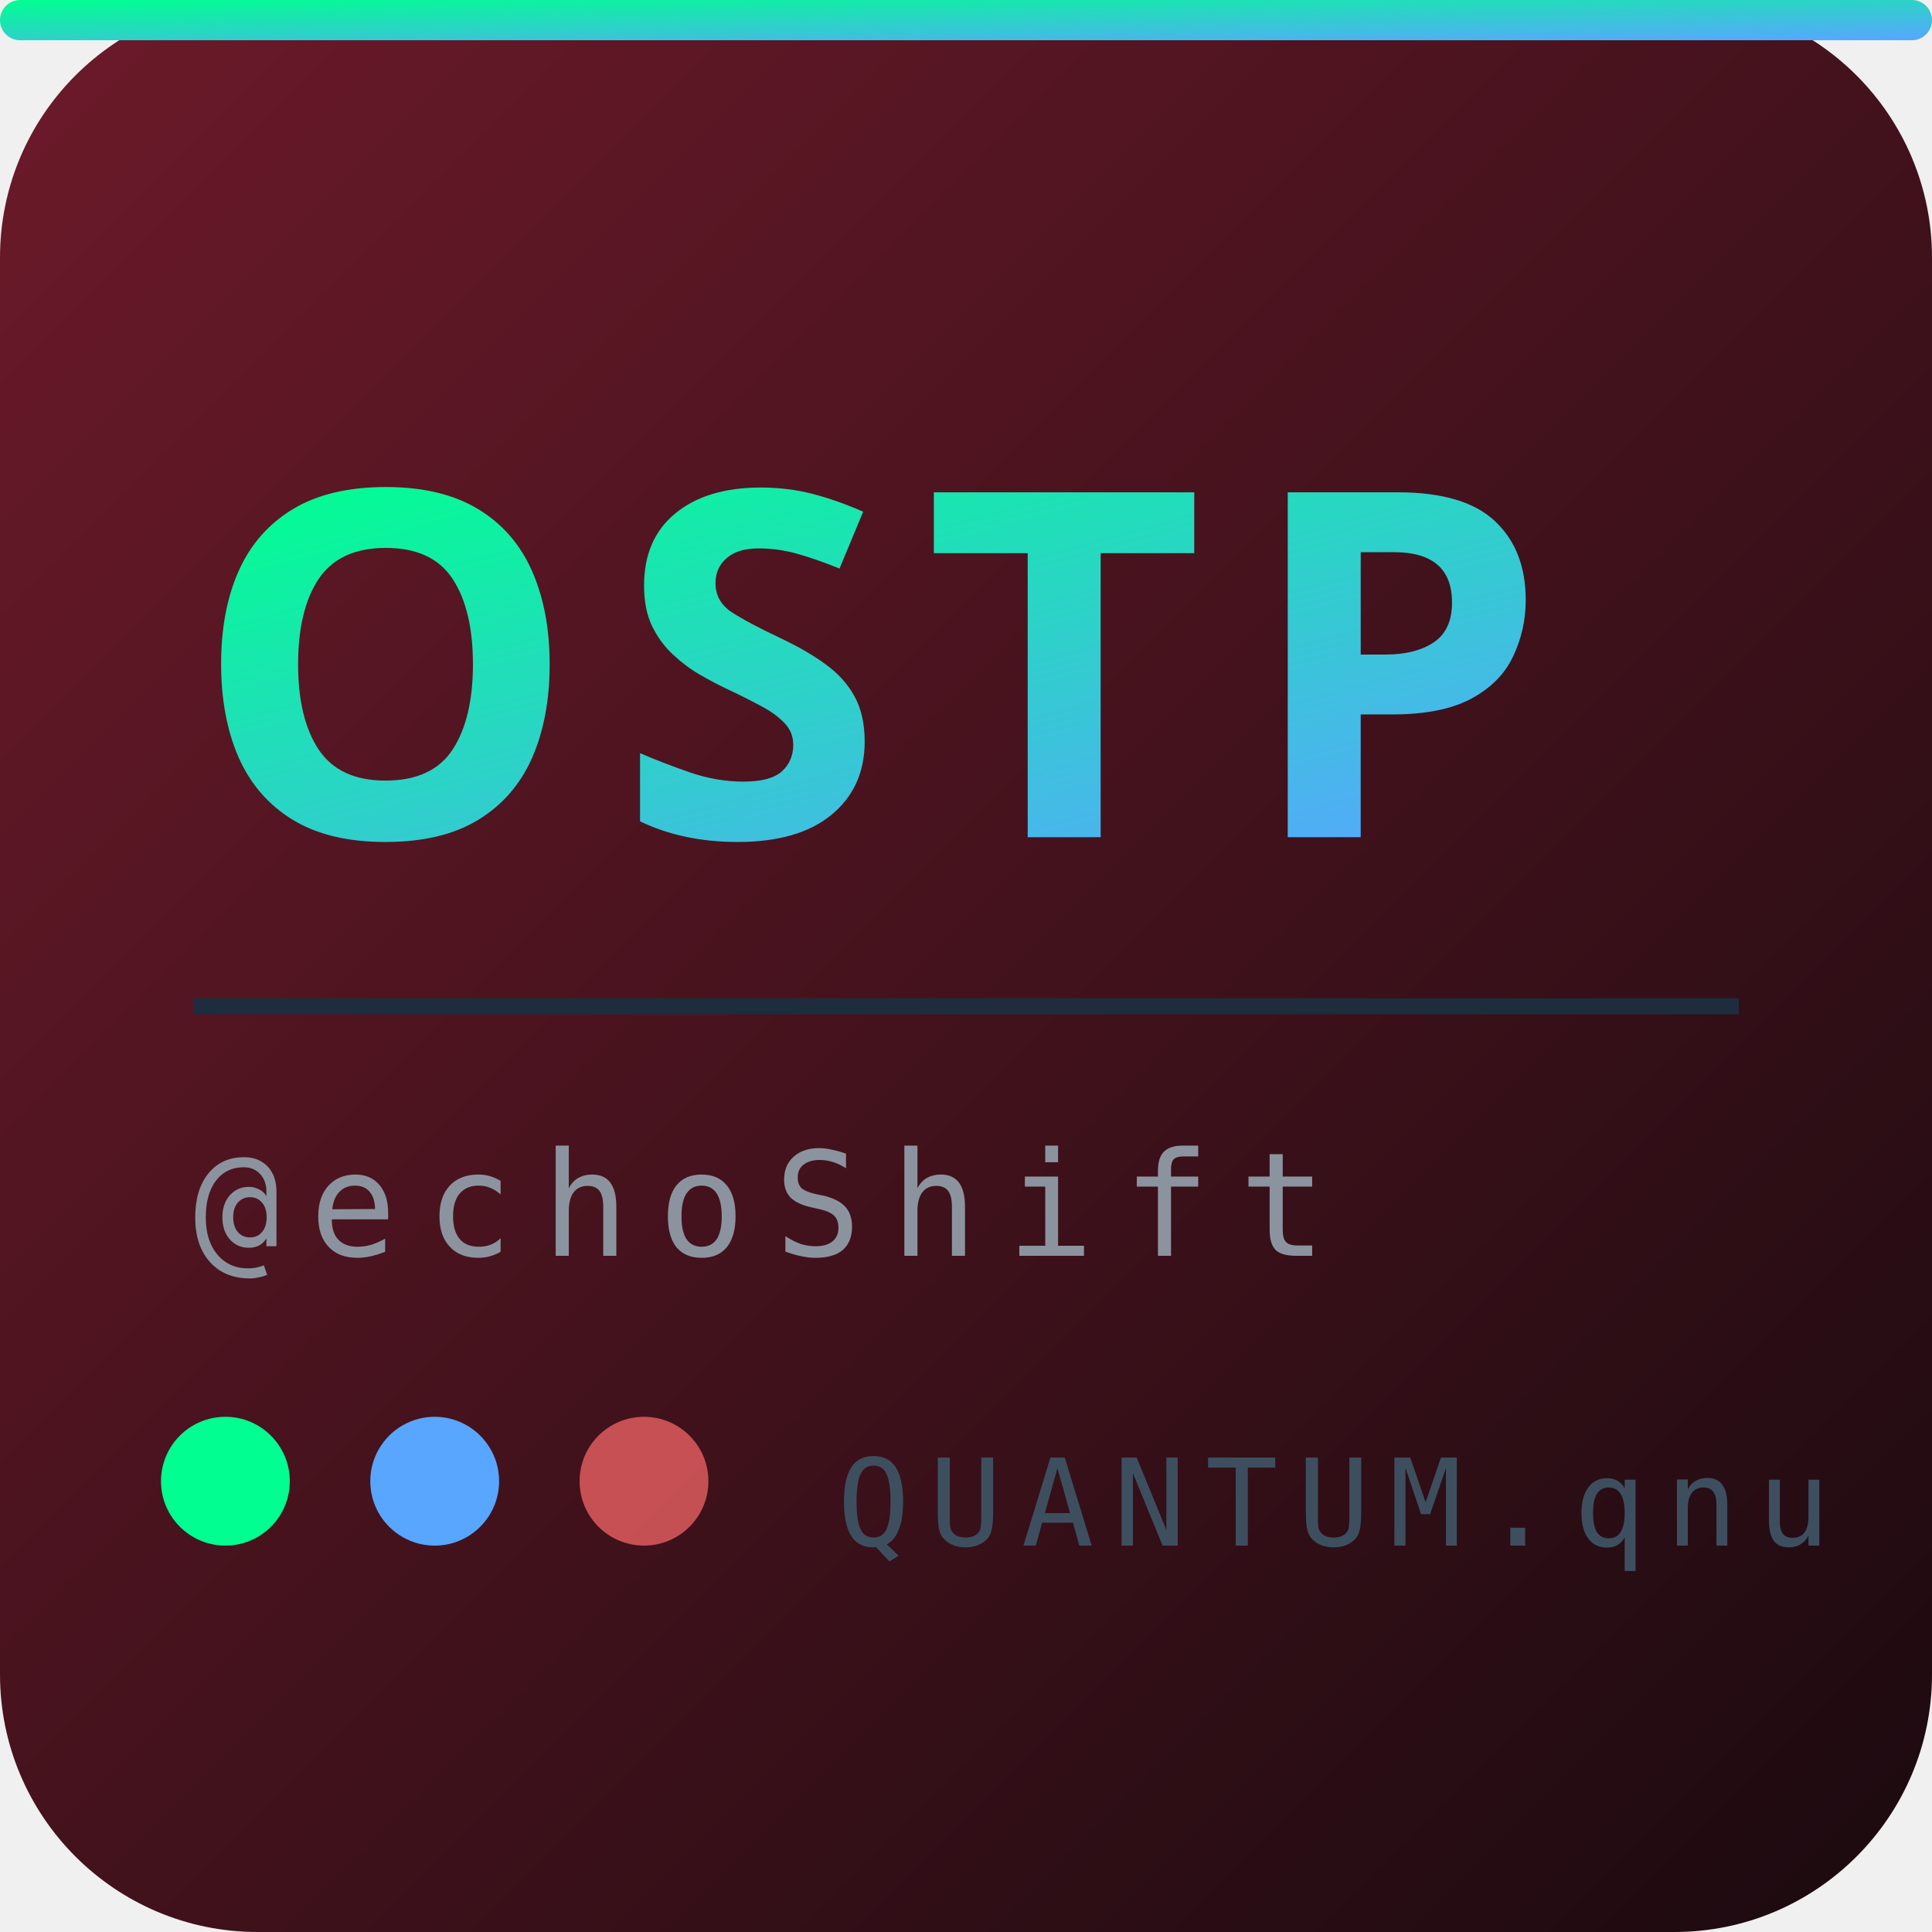
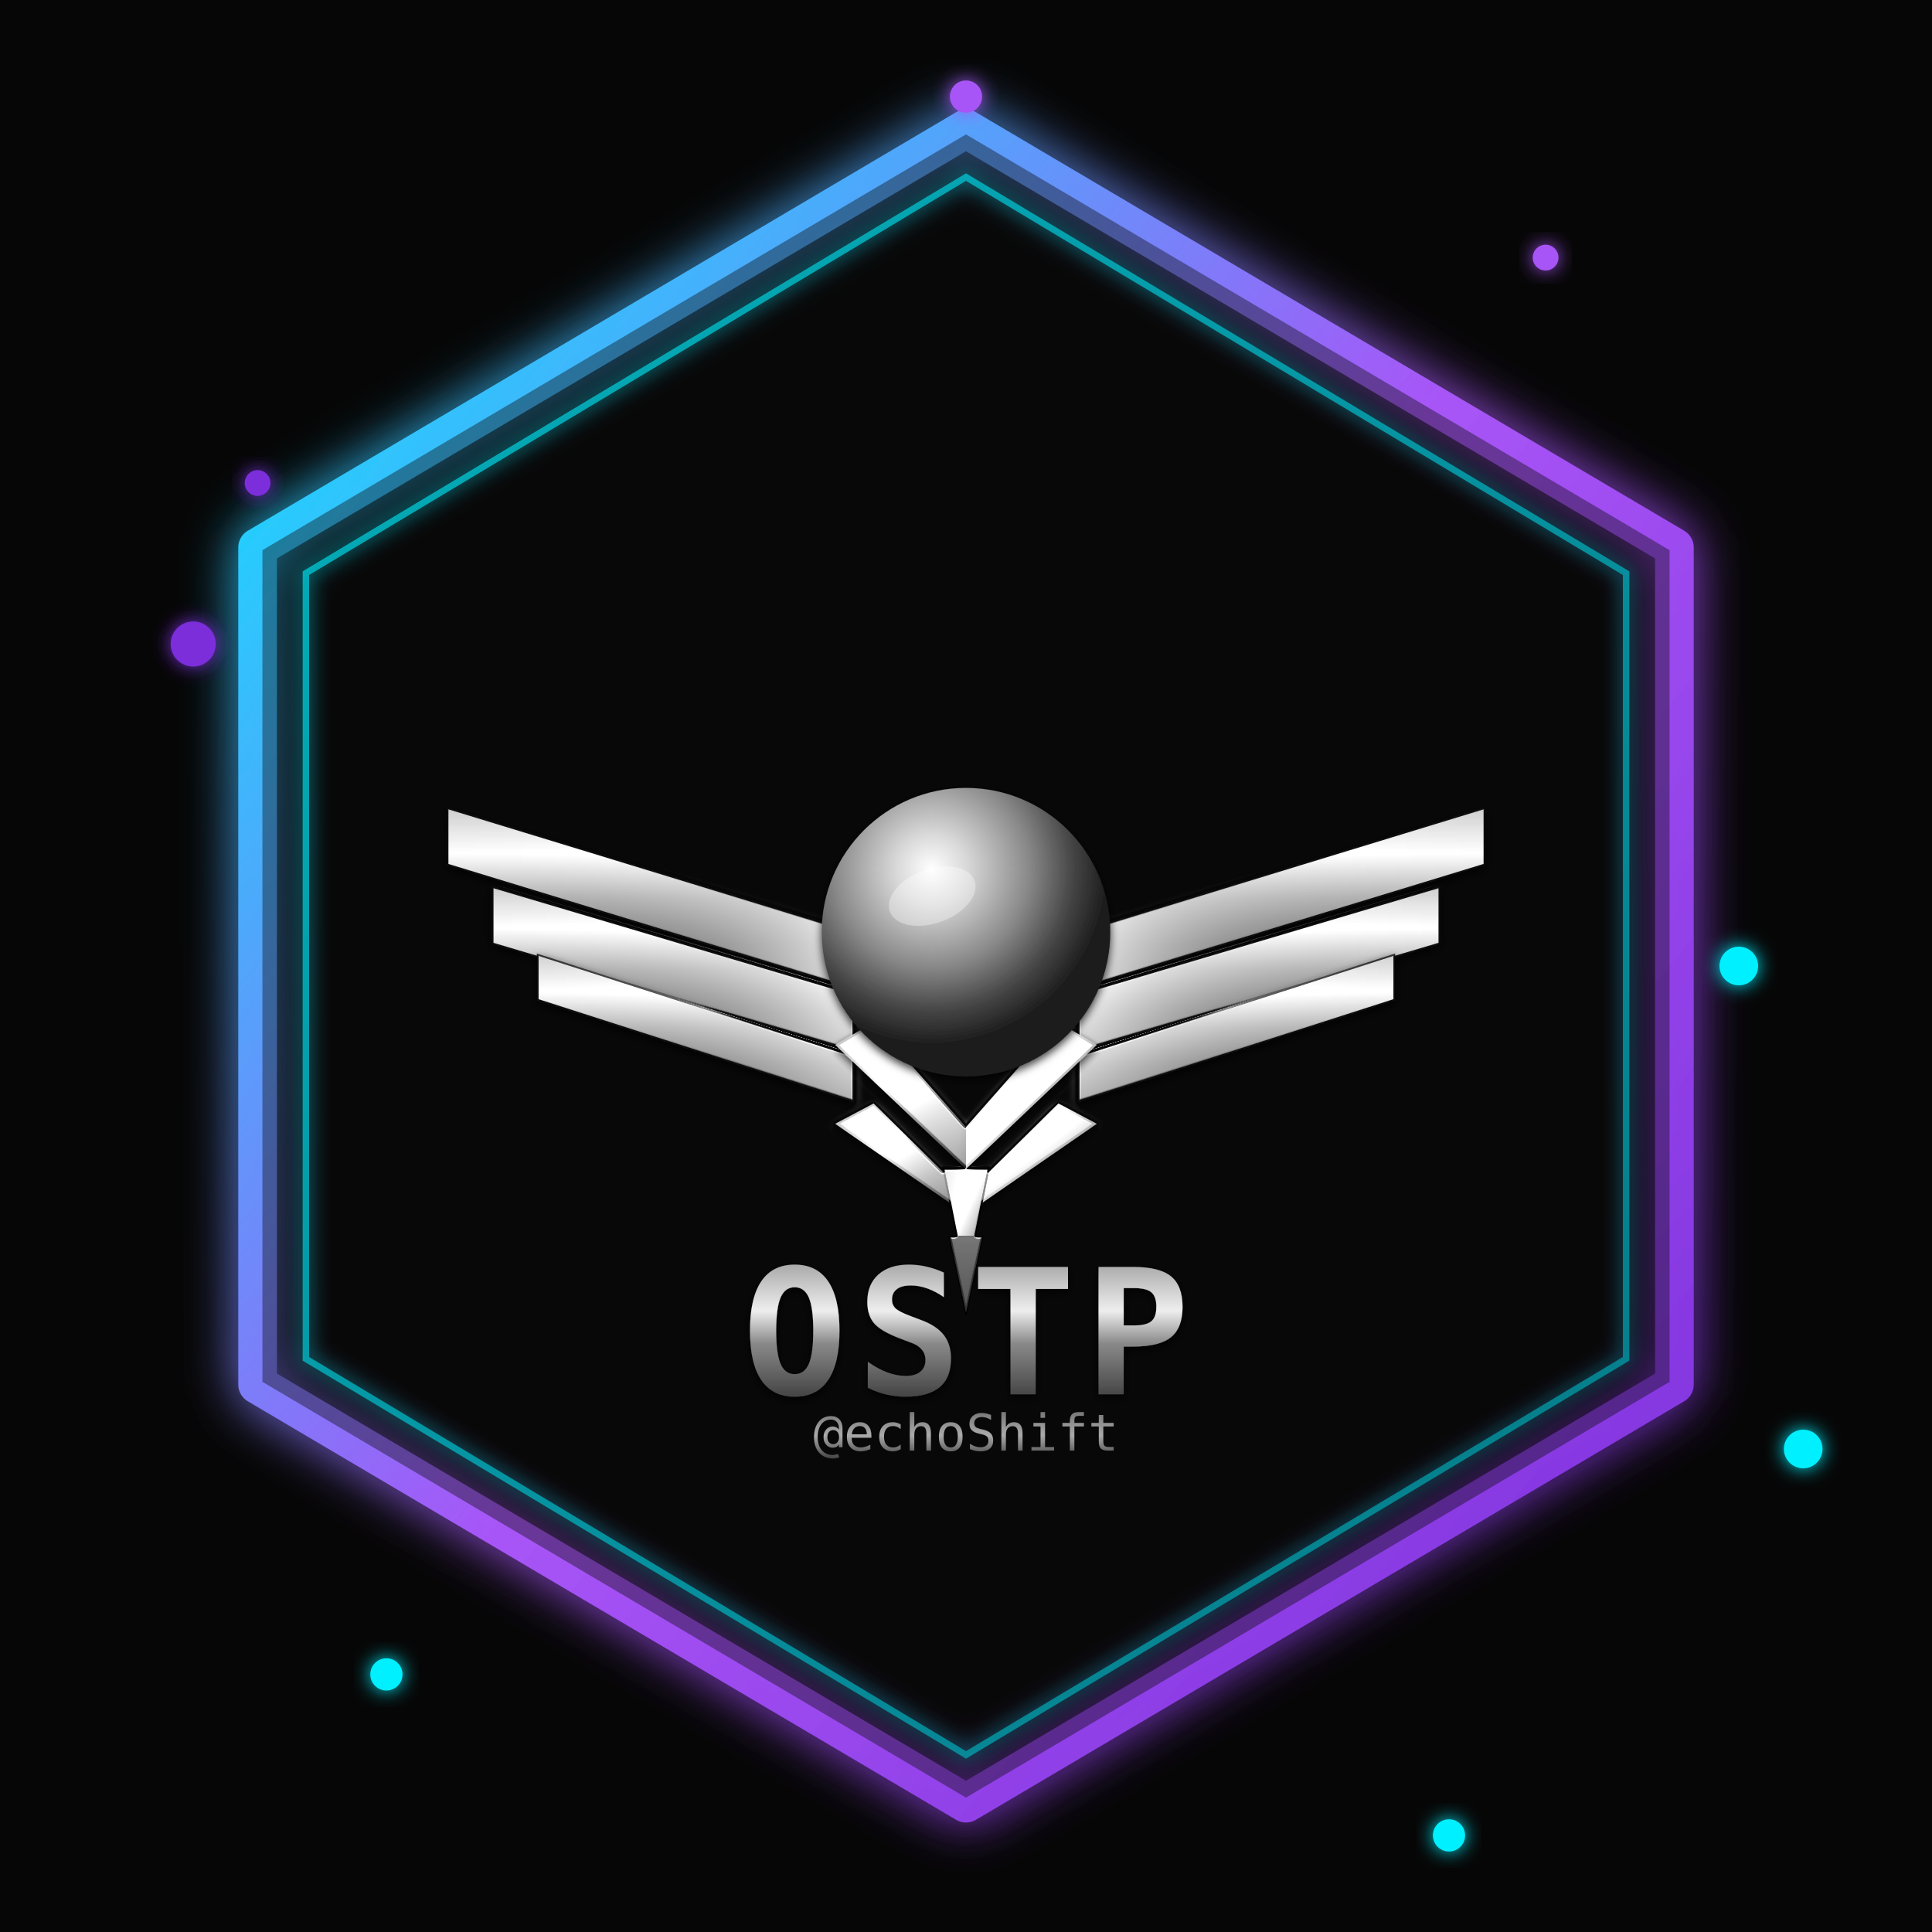
- <svg xmlns="http://www.w3.org/2000/svg" viewBox="0 0 120 120" width="120" height="120">
+ <svg xmlns="http://www.w3.org/2000/svg" viewBox="0 0 600 600" width="600" height="600">
  <defs>
-     <linearGradient id="g1" x1="0%" y1="0%" x2="100%" y2="100%">
-       <stop offset="0%" stop-color="#00ff90" />
-       <stop offset="100%" stop-color="#58a6ff" />
-     </linearGradient>
-     <linearGradient id="g2" x1="0%" y1="0%" x2="100%" y2="100%">
-       <stop offset="0%" stop-color="#6D1A2A" />
-       <stop offset="100%" stop-color="#1a0a0f" />
-     </linearGradient>
+     <linearGradient id="gCyan" x1="0%" y1="0%" x2="100%" y2="100%">
+       <stop offset="0%" stop-color="#00f0ff" />
+       <stop offset="100%" stop-color="#00a8b3" />
+     </linearGradient>
+     <linearGradient id="gPurple" x1="0%" y1="0%" x2="100%" y2="100%">
+       <stop offset="0%" stop-color="#7b2eda" />
+       <stop offset="100%" stop-color="#4a1285" />
+     </linearGradient>
+     <linearGradient id="gMain" x1="0%" y1="0%" x2="100%" y2="100%">
+       <stop offset="0%" stop-color="#00f0ff" />
+       <stop offset="50%" stop-color="#a855f7" />
+       <stop offset="100%" stop-color="#7b2eda" />
+     </linearGradient>
+     <filter id="glow" x="-50%" y="-50%" width="200%" height="200%">
+       <feGaussianBlur stdDeviation="3" result="coloredBlur" />
+       <feMerge>
+         <feMergeNode in="coloredBlur" />
+         <feMergeNode in="SourceGraphic" />
+       </feMerge>
+     </filter>
+     <filter id="glowStrong" x="-50%" y="-50%" width="200%" height="200%">
+       <feGaussianBlur stdDeviation="6" result="coloredBlur" />
+       <feMerge>
+         <feMergeNode in="coloredBlur" />
+         <feMergeNode in="SourceGraphic" />
+       </feMerge>
+     </filter>
+     <filter id="dynamic_metal" x="-50%" y="-50%" width="200%" height="200%">
+       <feGaussianBlur stdDeviation="1" result="blur" />
+       <feSpecularLighting surfaceScale="6" specularConstant="1.2" specularExponent="35" lighting-color="#ffffff" in="blur" result="specOut">
+         <fePointLight id="light_source" x="500" y="500" z="300" />
+       </feSpecularLighting>
+       <feComposite in="specOut" in2="SourceAlpha" operator="in" result="specOutCombined" />
+       <feComposite in="SourceGraphic" in2="specOutCombined" operator="arithmetic" k1="0" k2="1" k3="1" k4="0" />
+     </filter>
+     <filter id="shadow_soft" x="-50%" y="-50%" width="200%" height="200%">
+       <feDropShadow dx="0" dy="3" stdDeviation="4" flood-color="#000" flood-opacity="0.8" />
+     </filter>
+     <filter id="glow_subtle" x="-50%" y="-50%" width="200%" height="200%">
+       <feGaussianBlur stdDeviation="2" result="blur" />
+       <feMerge>
+         <feMergeNode in="blur" />
+         <feMergeNode in="SourceGraphic" />
+       </feMerge>
+     </filter>
+     <filter id="led_glow" x="-50%" y="-50%" width="200%" height="200%">
+       <feGaussianBlur stdDeviation="3.5" result="blur" />
+       <feMerge>
+         <feMergeNode in="blur" />
+         <feMergeNode in="SourceGraphic" />
+       </feMerge>
+     </filter>
+     <filter id="rim_glow" x="-50%" y="-50%" width="200%" height="200%">
+       <feGaussianBlur stdDeviation="5" result="blur" />
+       <feMerge>
+         <feMergeNode in="blur" />
+         <feMergeNode in="SourceGraphic" />
+       </feMerge>
+     </filter>
+     <filter id="glow_official" x="-50%" y="-50%" width="200%" height="200%">
+       <feGaussianBlur stdDeviation="4" result="blur" />
+       <feMerge>
+         <feMergeNode in="blur" />
+         <feMergeNode in="SourceGraphic" />
+       </feMerge>
+     </filter>
+     <linearGradient id="wing_grad" x1="0%" y1="0%" x2="0%" y2="100%">
+       <stop offset="0%" stop-color="#cccccc" />
+       <stop offset="25%" stop-color="#ffffff" />
+       <stop offset="50%" stop-color="#aaaaaa" />
+       <stop offset="75%" stop-color="#666" />
+       <stop offset="100%" stop-color="#333" />
+     </linearGradient>
+     <radialGradient id="sphere_chrome" cx="38%" cy="28%" r="62%">
+       <stop offset="0%" stop-color="#ffffff" />
+       <stop offset="20%" stop-color="#d8d8d8" />
+       <stop offset="55%" stop-color="#888" />
+       <stop offset="80%" stop-color="#444" />
+       <stop offset="100%" stop-color="#1a1a1a" />
+     </radialGradient>
+     <linearGradient id="text_grad" x1="0%" y1="0%" x2="0%" y2="100%">
+       <stop offset="0%" stop-color="#aaaaaa" />
+       <stop offset="35%" stop-color="#eeeeee" />
+       <stop offset="60%" stop-color="#888888" />
+       <stop offset="100%" stop-color="#444444" />
+     </linearGradient>
+     <linearGradient id="text_sub_grad" x1="0%" y1="0%" x2="0%" y2="100%">
+       <stop offset="0%" stop-color="#777" />
+       <stop offset="50%" stop-color="#aaa" />
+       <stop offset="100%" stop-color="#444" />
+     </linearGradient>
+     <linearGradient id="keel_grad" x1="0%" y1="0%" x2="100%" y2="100%">
+       <stop offset="0%" stop-color="#bbb" />
+       <stop offset="40%" stop-color="#ffffff" />
+       <stop offset="70%" stop-color="#888" />
+       <stop offset="100%" stop-color="#333" />
+     </linearGradient>
+     <linearGradient id="sweep_L" x1="0%" y1="0%" x2="100%" y2="0%">
+       <stop offset="0%" stop-color="#ffffff" stop-opacity="0">
+         <animate attributeName="offset" values="0;0.85;1" dur="4s" repeatCount="indefinite" />
+       </stop>
+       <stop offset="0%" stop-color="#E8F4FF" stop-opacity="0.55">
+         <animate attributeName="offset" values="0.05;0.9;1" dur="4s" repeatCount="indefinite" />
+       </stop>
+       <stop offset="0%" stop-color="#ffffff" stop-opacity="0">
+         <animate attributeName="offset" values="0.12;1;1" dur="4s" repeatCount="indefinite" />
+       </stop>
+     </linearGradient>
+     <linearGradient id="sweep_R" x1="100%" y1="0%" x2="0%" y2="0%">
+       <stop offset="0%" stop-color="#ffffff" stop-opacity="0">
+         <animate attributeName="offset" values="0;0.85;1" dur="4s" repeatCount="indefinite" />
+       </stop>
+       <stop offset="0%" stop-color="#E8F4FF" stop-opacity="0.55">
+         <animate attributeName="offset" values="0.05;0.9;1" dur="4s" repeatCount="indefinite" />
+       </stop>
+       <stop offset="0%" stop-color="#ffffff" stop-opacity="0">
+         <animate attributeName="offset" values="0.12;1;1" dur="4s" repeatCount="indefinite" />
+       </stop>
+     </linearGradient>
+     <radialGradient id="core_pulse" cx="50%" cy="50%" r="50%">
+       <stop offset="0%" stop-color="#FFF" />
+       <stop offset="40%" stop-color="#00FFFF" />
+       <stop offset="100%" stop-color="#002222" />
+     </radialGradient>
+     <linearGradient id="hexBorder" x1="0%" y1="0%" x2="100%" y2="100%">
+       <stop offset="0%" stop-color="#00f0ff" />
+       <stop offset="50%" stop-color="#a855f7" />
+       <stop offset="100%" stop-color="#7b2eda" />
+     </linearGradient>
+     <filter id="hexGlow" x="-20%" y="-20%" width="140%" height="140%">
+       <feGaussianBlur stdDeviation="8" result="blur" />
+       <feMerge>
+         <feMergeNode in="blur" />
+         <feMergeNode in="SourceGraphic" />
+       </feMerge>
+     </filter>
  </defs>
-   <rect width="120" height="120" rx="16" fill="url(#g2)" />
-   <rect x="0" y="0" width="120" height="2.5" rx="1.25" fill="url(#g1)" />
-   <text x="12" y="52" font-family="'Segoe UI', system-ui, sans-serif" font-size="30" font-weight="800" fill="url(#g1)" letter-spacing="2.5">OSTP</text>
-   <rect x="12" y="62" width="96" height="1" fill="#1e2d3d" />
-   <text x="12" y="78" font-family="'Consolas', monospace" font-size="9" fill="#8b949e" letter-spacing="1.8">@echoShift</text>
-   <circle cx="14" cy="92" r="4" fill="#00ff90" />
-   <circle cx="27" cy="92" r="4" fill="#58a6ff" />
-   <circle cx="40" cy="92" r="4" fill="#ff6b6b" opacity="0.7" />
-   <text x="52" y="96" font-family="'Consolas', monospace" font-size="7.5" fill="#3d4f5f" letter-spacing="1.2">QUANTUM.qnu</text>
+   <rect width="600" height="600" fill="#060606" />
+   <g id="hexagon_container">
+     <polygon points="300,40 520,170 520,430 300,560 80,430 80,170" fill="none" stroke="url(#hexBorder)" stroke-width="12" filter="url(#hexGlow)" stroke-linejoin="round" />
+     <polygon points="300,40 520,170 520,430 300,560 80,430 80,170" fill="#0a0a0a" stroke="url(#gMain)" stroke-width="3" opacity="0.4" stroke-linejoin="round" />
+     <g>
+       <animateTransform attributeName="transform" type="rotate" from="0 300 300" to="360 300 300" dur="12s" repeatCount="indefinite" />
+       <circle cx="540" cy="300" r="6" fill="#00f0ff" filter="url(#glow)" />
+       <circle cx="480" cy="80" r="4" fill="#a855f7" filter="url(#glow)" />
+       <circle cx="120" cy="520" r="5" fill="#00f0ff" filter="url(#glow)" />
+       <circle cx="60" cy="200" r="7" fill="#7b2eda" filter="url(#glow)" />
+     </g>
+     <g>
+       <animateTransform attributeName="transform" type="rotate" from="360 300 300" to="0 300 300" dur="18s" repeatCount="indefinite" />
+       <circle cx="300" cy="30" r="5" fill="#a855f7" filter="url(#glow)" />
+       <circle cx="560" cy="450" r="6" fill="#00f0ff" filter="url(#glow)" />
+       <circle cx="80" cy="150" r="4" fill="#7b2eda" filter="url(#glow)" />
+       <circle cx="450" cy="570" r="5" fill="#00f0ff" filter="url(#glow)" />
+     </g>
+     <polygon points="300,55 505,178 505,422 300,545 95,422 95,178" fill="none" stroke="url(#gCyan)" stroke-width="2" opacity="0.7" filter="url(#glow)">
+       <animate attributeName="opacity" values="0.3;0.9;0.3" dur="3s" repeatCount="indefinite" />
+     </polygon>
+     <g transform="translate(300,300) scale(0.35) translate(-500,-500)">
+       <g filter="url(#dynamic_metal)">
+         <path d="M 400,470 L 40,360 L 40,410 L 400,520 Z" fill="url(#wing_grad)" stroke="#111" stroke-width="1.5" filter="url(#shadow_soft)" />
+         <path d="M 400,470 L 40,360 L 40,410 L 400,520 Z" fill="url(#sweep_L)" opacity="0.9" />
+         <path d="M 400,525 L 80,430 L 80,480 L 400,575 Z" fill="url(#wing_grad)" stroke="#111" stroke-width="1.5" filter="url(#shadow_soft)" />
+         <path d="M 400,525 L 80,430 L 80,480 L 400,575 Z" fill="url(#sweep_L)" opacity="0.8" />
+         <path d="M 400,580 L 120,490 L 120,530 L 400,620 Z" fill="url(#wing_grad)" stroke="#111" stroke-width="1.5" filter="url(#shadow_soft)" />
+         <path d="M 400,580 L 120,490 L 120,530 L 400,620 Z" fill="url(#sweep_L)" opacity="0.7" />
+       </g>
+       <g filter="url(#dynamic_metal)">
+         <path d="M 600,470 L 960,360 L 960,410 L 600,520 Z" fill="url(#wing_grad)" stroke="#111" stroke-width="1.5" filter="url(#shadow_soft)" />
+         <path d="M 600,470 L 960,360 L 960,410 L 600,520 Z" fill="url(#sweep_R)" opacity="0.9" />
+         <path d="M 600,525 L 920,430 L 920,480 L 600,575 Z" fill="url(#wing_grad)" stroke="#111" stroke-width="1.5" filter="url(#shadow_soft)" />
+         <path d="M 600,525 L 920,430 L 920,480 L 600,575 Z" fill="url(#sweep_R)" opacity="0.8" />
+         <path d="M 600,580 L 880,490 L 880,530 L 600,620 Z" fill="url(#wing_grad)" stroke="#111" stroke-width="1.5" filter="url(#shadow_soft)" />
+         <path d="M 600,580 L 880,490 L 880,530 L 600,620 Z" fill="url(#sweep_R)" opacity="0.7" />
+       </g>
+       <g filter="url(#dynamic_metal)">
+         <polygon points="500,680 384,570 418,550 500,643" fill="url(#keel_grad)" filter="url(#shadow_soft)" />
+         <polygon points="500,680 616,570 582,550 500,643" fill="url(#keel_grad)" filter="url(#shadow_soft)" />
+         <polygon points="500,720 384,640 418,622 500,703" fill="url(#keel_grad)" filter="url(#shadow_soft)" />
+         <polygon points="500,720 616,640 582,622 500,703" fill="url(#keel_grad)" filter="url(#shadow_soft)" />
+         <path d="M 500,780 L 480,680 L 520,680 Z" fill="url(#keel_grad)" stroke="#000" stroke-width="1.5" />
+         <path d="M 500,810 L 485,740 L 515,740 Z" fill="#333" stroke="#000" stroke-width="1" />
+         <polygon points="500,680 384,570 418,550 500,643" fill="none" filter="url(#led_glow)">
+           <animate attributeName="stroke" values="#0A2040;#1A4A7A;#0A2040" dur="5s" begin="1s" repeatCount="indefinite" />
+           <animate attributeName="stroke-width" values="0;2;0" dur="5s" begin="1s" repeatCount="indefinite" />
+         </polygon>
+         <polygon points="500,680 616,570 582,550 500,643" fill="none" filter="url(#led_glow)">
+           <animate attributeName="stroke" values="#0A2040;#1A4A7A;#0A2040" dur="5s" begin="1s" repeatCount="indefinite" />
+           <animate attributeName="stroke-width" values="0;2;0" dur="5s" begin="1s" repeatCount="indefinite" />
+         </polygon>
+       </g>
+       <g id="LABEL_SYSTEM">
+         <text x="500" y="880" font-family="'Arial Black','Impact',monospace" font-weight="900" font-size="155" text-anchor="middle" letter-spacing="8" fill="url(#text_grad)" filter="url(#shadow_soft)">OSTP</text>
+         <text x="500" y="880" font-family="'Arial Black','Impact',monospace" font-weight="900" font-size="155" text-anchor="middle" letter-spacing="8" fill="none" stroke="#E8F4FF" stroke-width="1.5" opacity="0">
+           <animate attributeName="opacity" values="0;0;0.25;0.4;0.25;0;0" dur="6s" repeatCount="indefinite" />
+           OSTP
+         </text>
+         <text x="500" y="930" font-family="monospace" font-size="45" text-anchor="middle" fill="url(#text_sub_grad)">@echoShift</text>
+       </g>
+       <g id="CORE_SYSTEM" cursor="pointer">
+         <g>
+           <animateTransform attributeName="transform" type="rotate" from="-25 500 470" to="335 500 470" dur="12s" repeatCount="indefinite" />
+           <ellipse cx="500" cy="470" rx="216" ry="67" fill="none" stroke-width="8" filter="url(#glow_subtle)">
+             <animate attributeName="stroke" values="#666666;#aaaaaa;#E8F4FF;#ffffff;#E8F4FF;#aaaaaa;#666666" dur="5s" repeatCount="indefinite" />
+           </ellipse>
+         </g>
+         <g>
+           <animateTransform attributeName="transform" type="rotate" from="25 500 470" to="-335 500 470" dur="18s" repeatCount="indefinite" />
+           <ellipse cx="500" cy="470" rx="216" ry="67" fill="none" stroke-width="8" filter="url(#glow_subtle)">
+             <animate attributeName="stroke" values="#aaaaaa;#666666;#aaaaaa;#E8F4FF;#ffffff;#E8F4FF;#aaaaaa" dur="5s" begin="2.5s" repeatCount="indefinite" />
+           </ellipse>
+         </g>
+         <circle id="core_sphere" cx="500" cy="470" r="128" fill="url(#sphere_chrome)" filter="url(#shadow_soft)">
+           <animate attributeName="r" values="128;134;128" dur="3s" repeatCount="indefinite" />
+         </circle>
+         <ellipse cx="470" cy="438" rx="40" ry="24" fill="white" opacity="0.35" transform="rotate(-20 470 438)" />
+         <circle cx="500" cy="470" r="133" fill="none" filter="url(#led_glow)">
+           <animate attributeName="stroke" values="#0A2040;#1A4A7A;#2E6EAA;#E8F4FF;#2E6EAA;#1A4A7A;#0A2040" dur="5s" repeatCount="indefinite" />
+           <animate attributeName="stroke-width" values="1;2;4;6;4;2;1" dur="5s" repeatCount="indefinite" />
+         </circle>
+         <ellipse cx="472" cy="434" rx="18" ry="10" fill="#E8F4FF" opacity="0" transform="rotate(-20 472 434)" filter="url(#led_glow)">
+           <animate attributeName="opacity" values="0;0;0.6;0.9;0.6;0;0" dur="5s" repeatCount="indefinite" />
+         </ellipse>
+       </g>
+     </g>
+   </g>
</svg>
